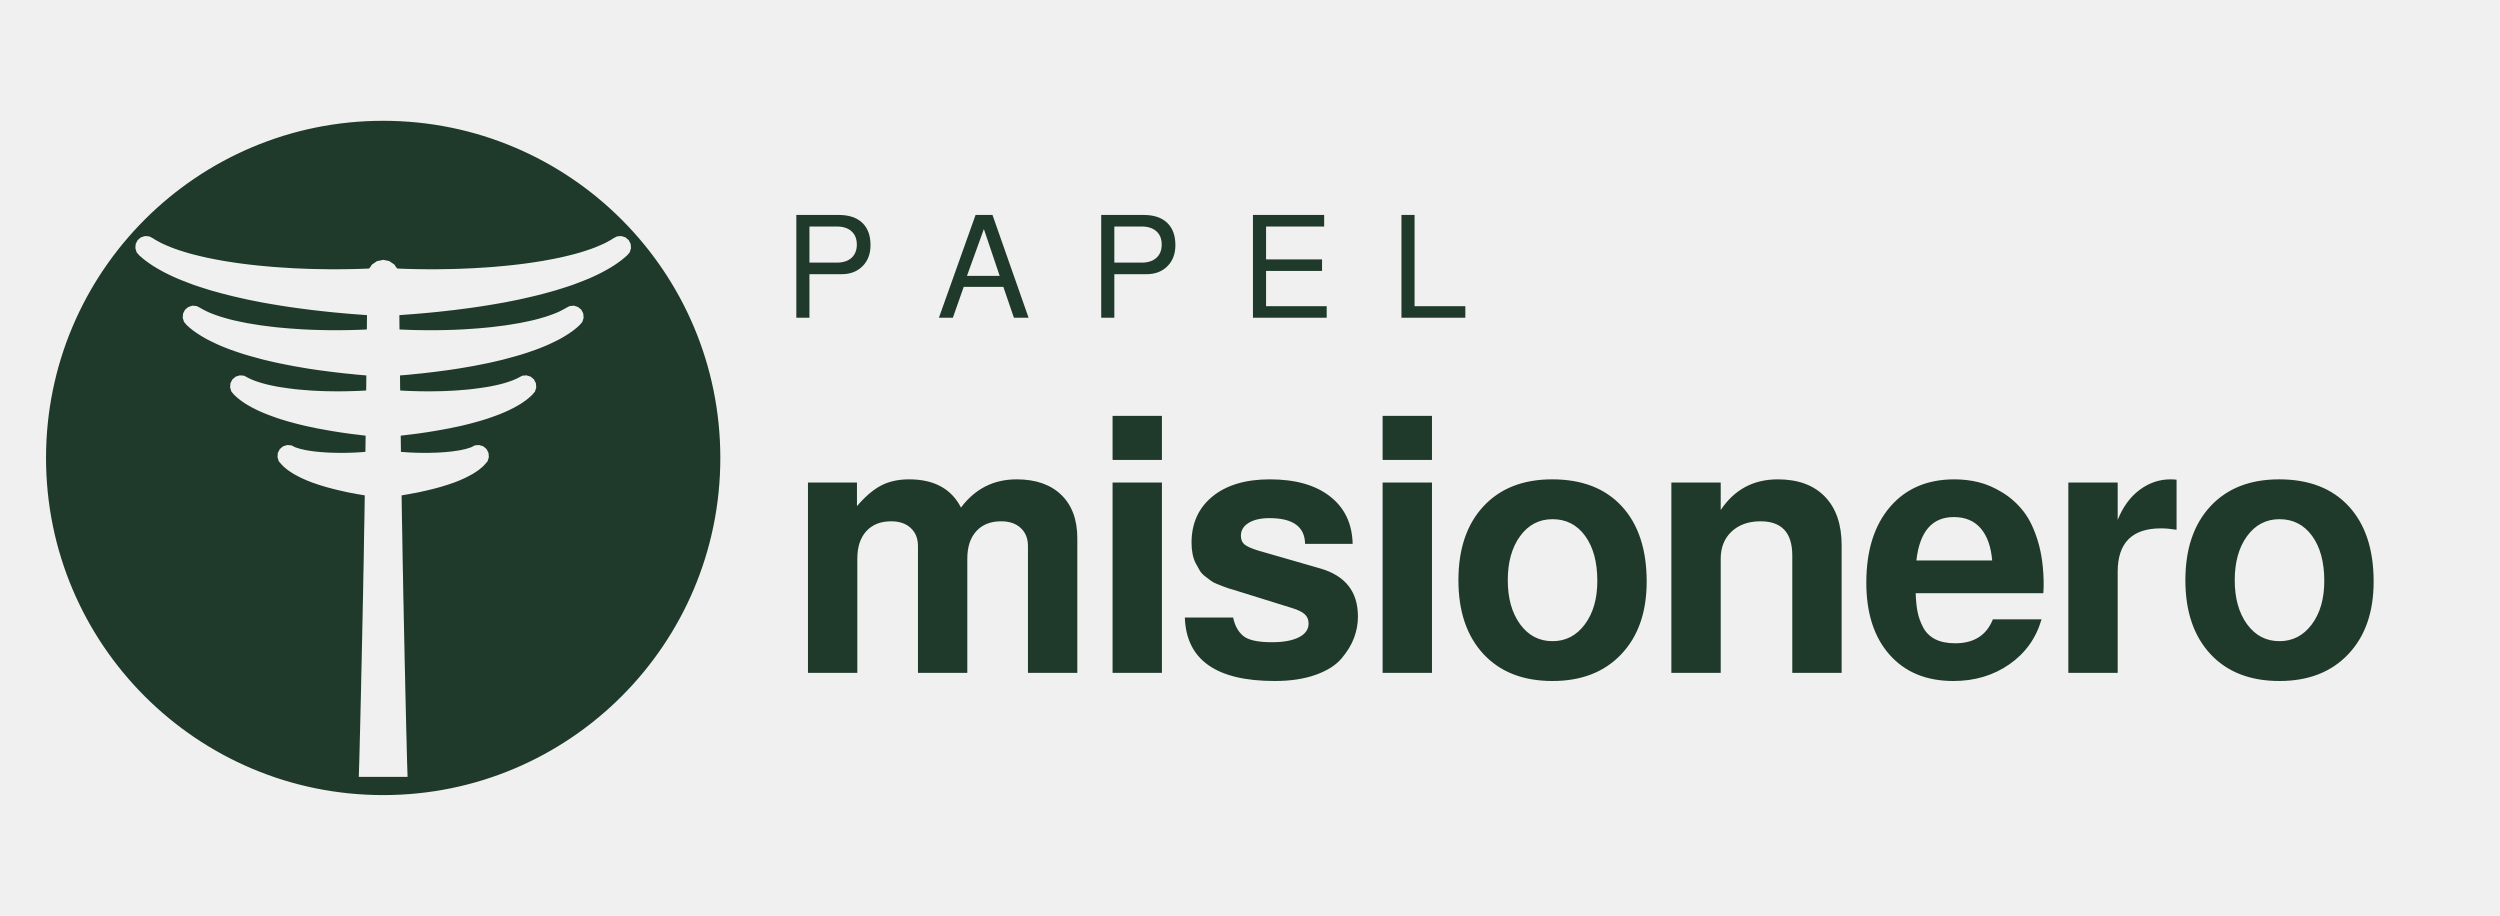
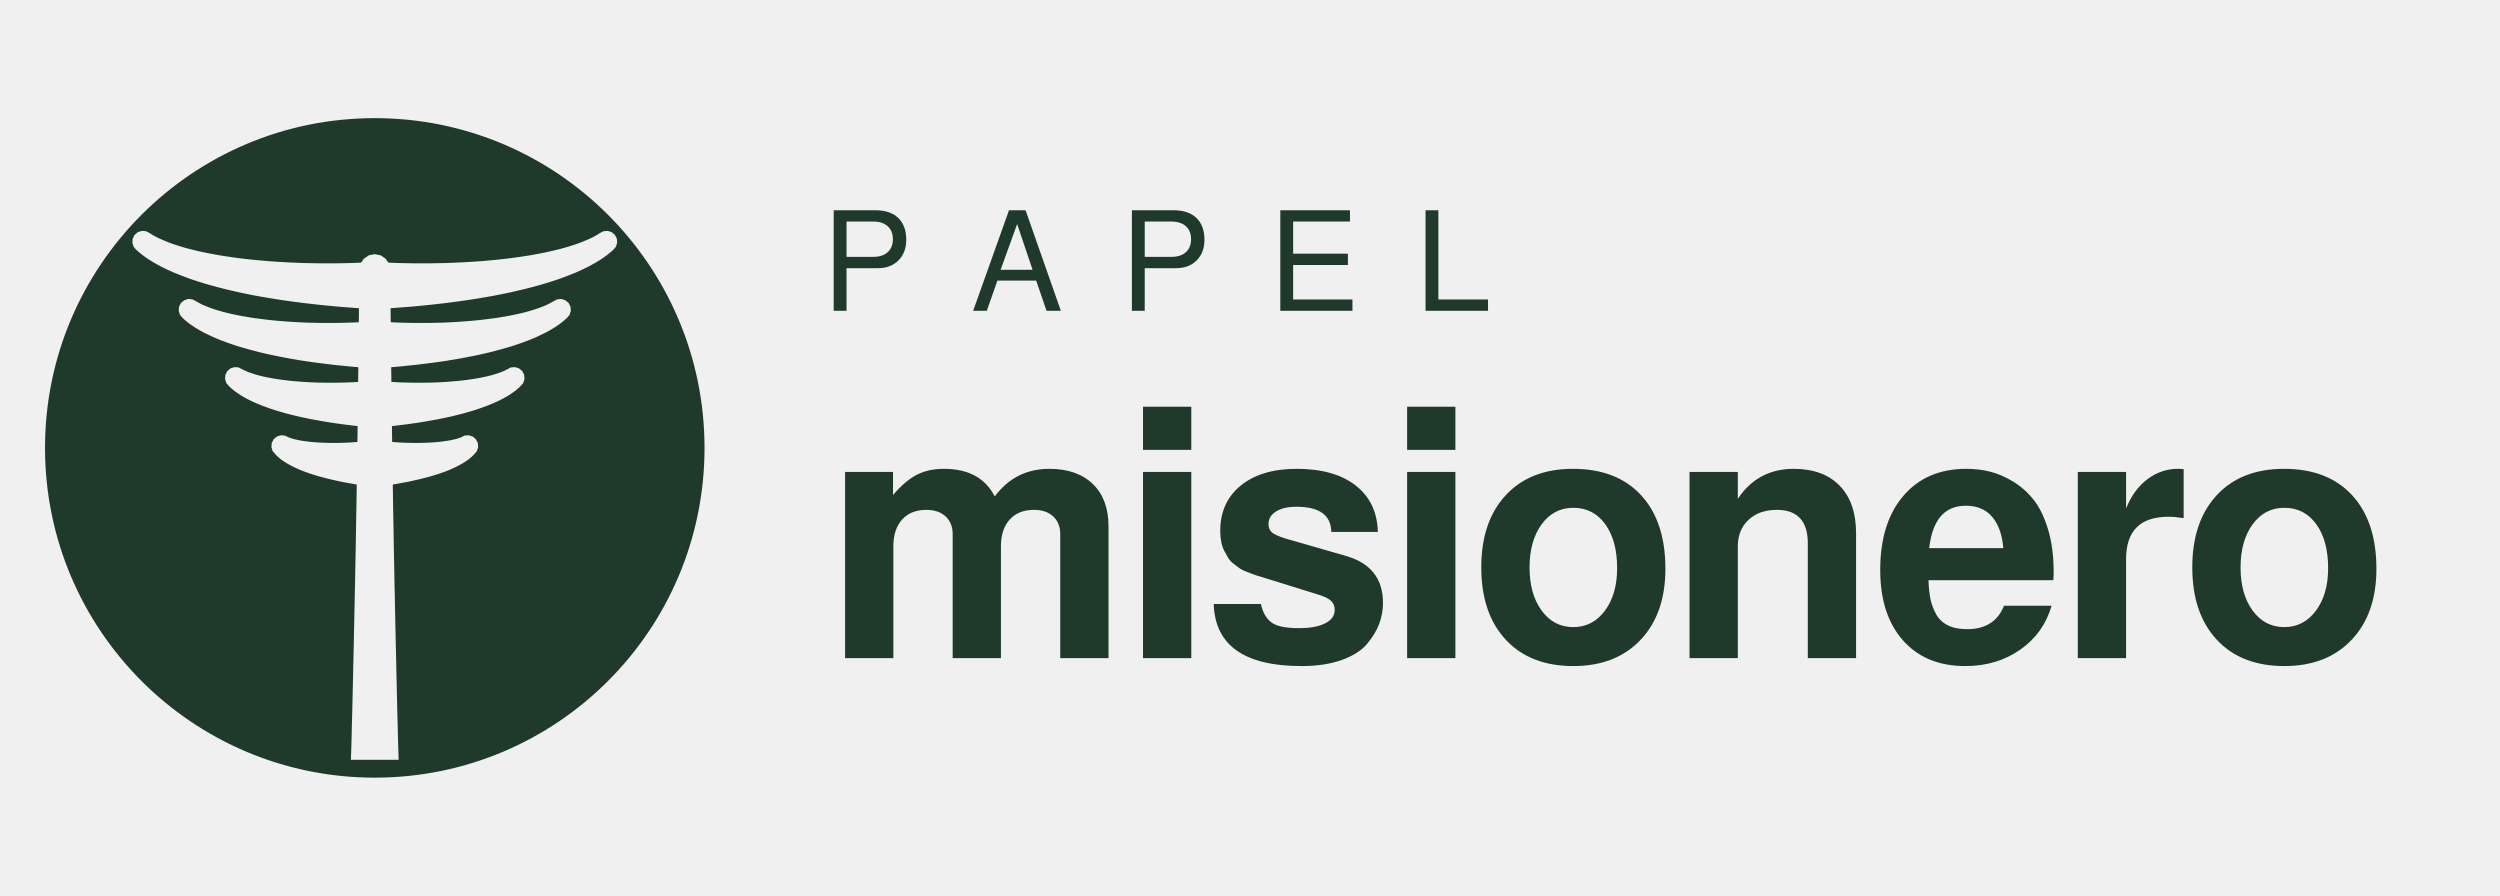
- <svg xmlns="http://www.w3.org/2000/svg" viewBox="0 0 535 196" width="535" height="196">
+ <svg xmlns="http://www.w3.org/2000/svg" viewBox="0 0 547 196" width="547" height="196">
  <g transform="translate(4 20) scale(1.3)">
    <mask id="iA51F3A2B" maskUnits="userSpaceOnUse" x="0" y="0" width="120" height="120">
      <g fill="#fff" stroke="#fff">
        <circle cx="60" cy="60" r="55" />
      </g>
      <g fill="#000" stroke="#000">
        <path d="M60.00 29.18 L58.71 29.27 L57.44 29.33 L56.16 29.38 L54.90 29.41 L53.65 29.43 L52.41 29.44 L51.18 29.44 L49.96 29.42 L48.75 29.40 L47.56 29.37 L46.38 29.32 L45.21 29.27 L44.06 29.20 L42.93 29.13 L41.82 29.05 L40.72 28.95 L39.64 28.85 L38.58 28.74 L37.55 28.62 L36.53 28.49 L35.53 28.35 L34.56 28.20 L33.61 28.05 L32.69 27.88 L31.79 27.71 L30.91 27.53 L30.07 27.34 L29.25 27.14 L28.45 26.94 L27.69 26.73 L26.96 26.51 L26.25 26.28 L25.58 26.05 L24.94 25.81 L24.34 25.56 L23.76 25.31 L23.22 25.06 L22.72 24.79 L22.25 24.53 L21.81 24.25 L21.36 24.02 L20.86 23.98 L20.37 24.13 L19.98 24.46 L19.75 24.91 L19.71 25.41 L19.86 25.90 L20.19 26.29 L20.67 26.71 L21.18 27.12 L21.73 27.52 L22.32 27.92 L22.94 28.30 L23.59 28.67 L24.27 29.04 L24.98 29.39 L25.72 29.74 L26.50 30.08 L27.30 30.40 L28.13 30.72 L28.98 31.04 L29.87 31.34 L30.78 31.63 L31.71 31.92 L32.67 32.19 L33.66 32.46 L34.67 32.72 L35.70 32.97 L36.75 33.21 L37.82 33.45 L38.92 33.67 L40.03 33.89 L41.16 34.09 L42.32 34.29 L43.49 34.48 L44.67 34.66 L45.88 34.83 L47.09 34.99 L48.33 35.15 L49.58 35.29 L50.84 35.43 L52.11 35.56 L53.40 35.68 L54.70 35.79 L56.01 35.89 L57.33 35.99 L58.66 36.08 L60.00 36.18 Z" />
        <path d="M60.00 36.18 L61.34 36.08 L62.67 35.99 L63.99 35.89 L65.30 35.79 L66.60 35.68 L67.89 35.56 L69.16 35.43 L70.42 35.29 L71.67 35.15 L72.91 34.99 L74.12 34.83 L75.33 34.66 L76.51 34.48 L77.68 34.29 L78.84 34.09 L79.97 33.89 L81.08 33.67 L82.18 33.45 L83.25 33.21 L84.30 32.97 L85.33 32.72 L86.34 32.46 L87.33 32.19 L88.29 31.92 L89.22 31.63 L90.13 31.34 L91.02 31.04 L91.87 30.72 L92.70 30.40 L93.50 30.08 L94.28 29.74 L95.02 29.39 L95.73 29.04 L96.41 28.67 L97.06 28.30 L97.68 27.92 L98.27 27.52 L98.82 27.12 L99.33 26.71 L99.81 26.29 L100.14 25.90 L100.29 25.41 L100.25 24.91 L100.02 24.46 L99.63 24.13 L99.14 23.98 L98.64 24.02 L98.19 24.25 L97.75 24.53 L97.28 24.79 L96.78 25.06 L96.24 25.31 L95.66 25.56 L95.06 25.81 L94.42 26.05 L93.75 26.28 L93.04 26.51 L92.31 26.73 L91.55 26.94 L90.75 27.14 L89.93 27.34 L89.09 27.53 L88.21 27.71 L87.31 27.88 L86.39 28.05 L85.44 28.20 L84.47 28.35 L83.47 28.49 L82.45 28.62 L81.42 28.74 L80.36 28.85 L79.28 28.95 L78.18 29.05 L77.07 29.13 L75.94 29.20 L74.79 29.27 L73.62 29.32 L72.44 29.37 L71.25 29.40 L70.04 29.42 L68.82 29.44 L67.59 29.44 L66.35 29.43 L65.10 29.41 L63.84 29.38 L62.56 29.33 L61.29 29.27 L60.00 29.18 Z" />
        <path d="M60.00 39.16 L58.98 39.26 L57.96 39.32 L56.95 39.37 L55.94 39.41 L54.94 39.44 L53.95 39.46 L52.97 39.47 L52.00 39.47 L51.04 39.47 L50.09 39.45 L49.15 39.43 L48.22 39.40 L47.31 39.36 L46.41 39.31 L45.52 39.25 L44.64 39.19 L43.79 39.12 L42.94 39.04 L42.12 38.96 L41.31 38.86 L40.51 38.76 L39.74 38.66 L38.98 38.54 L38.25 38.42 L37.53 38.30 L36.84 38.16 L36.16 38.02 L35.51 37.88 L34.88 37.73 L34.27 37.57 L33.69 37.40 L33.13 37.24 L32.60 37.06 L32.09 36.88 L31.61 36.70 L31.15 36.51 L30.73 36.32 L30.33 36.12 L29.96 35.92 L29.61 35.72 L29.16 35.49 L28.66 35.44 L28.17 35.60 L27.78 35.92 L27.55 36.37 L27.51 36.88 L27.66 37.36 L27.99 37.75 L28.38 38.11 L28.79 38.45 L29.24 38.79 L29.71 39.11 L30.21 39.43 L30.73 39.74 L31.28 40.05 L31.86 40.34 L32.46 40.63 L33.08 40.92 L33.72 41.19 L34.39 41.46 L35.08 41.72 L35.79 41.97 L36.52 42.22 L37.27 42.46 L38.05 42.69 L38.84 42.91 L39.65 43.13 L40.47 43.35 L41.32 43.55 L42.18 43.75 L43.06 43.94 L43.96 44.12 L44.87 44.30 L45.79 44.47 L46.73 44.63 L47.68 44.79 L48.65 44.94 L49.63 45.08 L50.62 45.21 L51.62 45.34 L52.64 45.46 L53.66 45.58 L54.70 45.68 L55.74 45.79 L56.79 45.88 L57.85 45.97 L58.92 46.06 L60.00 46.16 Z" />
        <path d="M60.00 46.16 L61.08 46.06 L62.15 45.97 L63.21 45.88 L64.26 45.79 L65.30 45.68 L66.34 45.58 L67.36 45.46 L68.38 45.34 L69.38 45.21 L70.37 45.08 L71.35 44.94 L72.32 44.79 L73.27 44.63 L74.21 44.47 L75.13 44.30 L76.04 44.12 L76.94 43.94 L77.82 43.75 L78.68 43.55 L79.53 43.35 L80.35 43.13 L81.16 42.91 L81.95 42.69 L82.73 42.46 L83.48 42.22 L84.21 41.97 L84.92 41.72 L85.61 41.46 L86.28 41.19 L86.92 40.92 L87.54 40.63 L88.14 40.34 L88.72 40.05 L89.27 39.74 L89.79 39.43 L90.29 39.11 L90.76 38.79 L91.21 38.45 L91.62 38.11 L92.01 37.75 L92.34 37.36 L92.49 36.88 L92.45 36.37 L92.22 35.92 L91.83 35.60 L91.34 35.44 L90.84 35.49 L90.39 35.72 L90.04 35.92 L89.67 36.12 L89.27 36.32 L88.85 36.51 L88.39 36.70 L87.91 36.88 L87.40 37.06 L86.87 37.24 L86.31 37.40 L85.73 37.57 L85.12 37.73 L84.49 37.88 L83.84 38.02 L83.16 38.16 L82.47 38.30 L81.75 38.42 L81.02 38.54 L80.26 38.66 L79.49 38.76 L78.69 38.86 L77.88 38.96 L77.06 39.04 L76.21 39.12 L75.36 39.19 L74.48 39.25 L73.59 39.31 L72.69 39.36 L71.78 39.40 L70.85 39.43 L69.91 39.45 L68.96 39.47 L68.00 39.47 L67.03 39.47 L66.05 39.46 L65.06 39.44 L64.06 39.41 L63.05 39.37 L62.04 39.32 L61.02 39.26 L60.00 39.16 Z" />
        <path d="M60.00 49.15 L59.24 49.24 L58.48 49.31 L57.73 49.36 L56.98 49.41 L56.24 49.45 L55.50 49.48 L54.77 49.50 L54.05 49.52 L53.33 49.53 L52.63 49.53 L51.93 49.53 L51.23 49.52 L50.55 49.51 L49.88 49.49 L49.22 49.46 L48.57 49.43 L47.93 49.39 L47.30 49.34 L46.69 49.29 L46.08 49.24 L45.49 49.18 L44.92 49.11 L44.36 49.04 L43.81 48.96 L43.27 48.88 L42.76 48.80 L42.26 48.71 L41.77 48.61 L41.30 48.51 L40.85 48.41 L40.42 48.30 L40.01 48.19 L39.61 48.07 L39.24 47.95 L38.88 47.83 L38.55 47.71 L38.23 47.58 L37.94 47.45 L37.66 47.32 L37.41 47.19 L36.96 46.95 L36.46 46.91 L35.97 47.06 L35.58 47.39 L35.35 47.84 L35.31 48.35 L35.46 48.83 L35.79 49.22 L36.08 49.50 L36.40 49.78 L36.74 50.05 L37.10 50.31 L37.48 50.57 L37.88 50.82 L38.30 51.06 L38.73 51.30 L39.19 51.53 L39.66 51.76 L40.15 51.98 L40.65 52.19 L41.17 52.40 L41.71 52.60 L42.26 52.80 L42.83 53.00 L43.42 53.19 L44.01 53.37 L44.63 53.55 L45.25 53.72 L45.89 53.89 L46.54 54.05 L47.20 54.21 L47.88 54.36 L48.57 54.50 L49.27 54.65 L49.98 54.78 L50.70 54.91 L51.43 55.04 L52.16 55.16 L52.91 55.28 L53.67 55.39 L54.44 55.50 L55.21 55.60 L55.99 55.69 L56.78 55.79 L57.58 55.88 L58.38 55.96 L59.19 56.05 L60.00 56.15 Z" />
        <path d="M60.00 56.15 L60.81 56.05 L61.62 55.96 L62.42 55.88 L63.22 55.79 L64.01 55.69 L64.79 55.60 L65.56 55.50 L66.33 55.39 L67.09 55.28 L67.84 55.16 L68.57 55.04 L69.30 54.91 L70.02 54.78 L70.73 54.65 L71.43 54.50 L72.12 54.36 L72.80 54.21 L73.46 54.05 L74.11 53.89 L74.75 53.72 L75.37 53.55 L75.99 53.37 L76.58 53.19 L77.17 53.00 L77.74 52.80 L78.29 52.60 L78.83 52.40 L79.35 52.19 L79.85 51.98 L80.34 51.76 L80.81 51.53 L81.27 51.30 L81.70 51.06 L82.12 50.82 L82.52 50.57 L82.90 50.31 L83.26 50.05 L83.60 49.78 L83.92 49.50 L84.21 49.22 L84.54 48.83 L84.69 48.35 L84.65 47.84 L84.42 47.39 L84.03 47.06 L83.54 46.91 L83.04 46.95 L82.59 47.19 L82.34 47.32 L82.06 47.45 L81.77 47.58 L81.45 47.71 L81.12 47.83 L80.76 47.95 L80.39 48.07 L79.99 48.19 L79.58 48.30 L79.15 48.41 L78.70 48.51 L78.23 48.61 L77.74 48.71 L77.24 48.80 L76.73 48.88 L76.19 48.96 L75.64 49.04 L75.08 49.11 L74.51 49.18 L73.92 49.24 L73.31 49.29 L72.70 49.34 L72.07 49.39 L71.43 49.43 L70.78 49.46 L70.12 49.49 L69.45 49.51 L68.77 49.52 L68.07 49.53 L67.37 49.53 L66.67 49.53 L65.95 49.52 L65.23 49.50 L64.50 49.48 L63.76 49.45 L63.02 49.41 L62.27 49.36 L61.52 49.31 L60.76 49.24 L60.00 49.15 Z" />
        <path d="M60.00 59.13 L59.50 59.23 L59.01 59.30 L58.51 59.36 L58.02 59.41 L57.53 59.46 L57.05 59.50 L56.57 59.54 L56.10 59.57 L55.63 59.60 L55.16 59.62 L54.70 59.64 L54.25 59.65 L53.80 59.66 L53.36 59.66 L52.92 59.66 L52.49 59.66 L52.07 59.65 L51.66 59.64 L51.26 59.63 L50.86 59.61 L50.47 59.59 L50.10 59.56 L49.73 59.54 L49.37 59.50 L49.02 59.47 L48.68 59.43 L48.35 59.39 L48.03 59.34 L47.73 59.30 L47.44 59.25 L47.15 59.20 L46.88 59.14 L46.63 59.08 L46.38 59.03 L46.15 58.97 L45.94 58.90 L45.74 58.84 L45.55 58.78 L45.37 58.72 L45.21 58.65 L44.76 58.42 L44.26 58.38 L43.77 58.53 L43.38 58.86 L43.15 59.31 L43.11 59.81 L43.26 60.30 L43.59 60.68 L43.79 60.90 L44.01 61.11 L44.25 61.31 L44.49 61.51 L44.75 61.70 L45.03 61.89 L45.31 62.07 L45.61 62.25 L45.92 62.42 L46.24 62.59 L46.57 62.76 L46.91 62.92 L47.27 63.08 L47.63 63.24 L48.01 63.39 L48.39 63.54 L48.79 63.68 L49.19 63.82 L49.61 63.96 L50.03 64.09 L50.46 64.22 L50.90 64.35 L51.35 64.47 L51.81 64.59 L52.27 64.71 L52.74 64.82 L53.22 64.93 L53.71 65.04 L54.20 65.15 L54.70 65.25 L55.21 65.34 L55.72 65.44 L56.24 65.53 L56.76 65.62 L57.29 65.70 L57.82 65.79 L58.36 65.87 L58.90 65.95 L59.45 66.03 L60.00 66.13 Z" />
        <path d="M60.00 66.13 L60.55 66.03 L61.10 65.95 L61.64 65.87 L62.18 65.79 L62.71 65.70 L63.24 65.62 L63.76 65.53 L64.28 65.44 L64.79 65.34 L65.30 65.25 L65.80 65.15 L66.29 65.04 L66.78 64.93 L67.26 64.82 L67.73 64.71 L68.19 64.59 L68.65 64.47 L69.10 64.35 L69.54 64.22 L69.97 64.09 L70.39 63.96 L70.81 63.82 L71.21 63.68 L71.61 63.54 L71.99 63.39 L72.37 63.24 L72.73 63.08 L73.09 62.92 L73.43 62.76 L73.76 62.59 L74.08 62.42 L74.39 62.25 L74.69 62.07 L74.97 61.89 L75.25 61.70 L75.51 61.51 L75.75 61.31 L75.99 61.11 L76.21 60.90 L76.41 60.68 L76.74 60.30 L76.89 59.81 L76.85 59.31 L76.62 58.86 L76.23 58.53 L75.74 58.38 L75.24 58.42 L74.79 58.65 L74.63 58.72 L74.45 58.78 L74.26 58.84 L74.06 58.90 L73.85 58.97 L73.62 59.03 L73.37 59.08 L73.12 59.14 L72.85 59.20 L72.56 59.25 L72.27 59.30 L71.97 59.34 L71.65 59.39 L71.32 59.43 L70.98 59.47 L70.63 59.50 L70.27 59.54 L69.90 59.56 L69.53 59.59 L69.14 59.61 L68.74 59.63 L68.34 59.64 L67.93 59.65 L67.51 59.66 L67.08 59.66 L66.64 59.66 L66.20 59.66 L65.75 59.65 L65.30 59.64 L64.84 59.62 L64.37 59.60 L63.90 59.57 L63.43 59.54 L62.95 59.50 L62.47 59.46 L61.98 59.41 L61.49 59.36 L60.99 59.30 L60.50 59.23 L60.00 59.13 Z" />
        <path d="M63.50 112.00 L63.44 110.13 L63.39 108.30 L63.35 106.50 L63.30 104.73 L63.26 102.99 L63.22 101.27 L63.18 99.57 L63.14 97.89 L63.11 96.22 L63.07 94.55 L63.03 92.89 L63.00 91.23 L62.96 89.57 L62.93 87.90 L62.89 86.22 L62.86 84.53 L62.82 82.82 L62.79 81.08 L62.76 79.32 L62.72 77.54 L62.69 75.72 L62.66 73.86 L62.63 71.96 L62.59 70.02 L62.56 68.04 L62.53 66.00 L62.50 63.90 L62.47 61.75 L62.43 59.54 L62.40 57.25 L62.37 54.90 L62.34 52.48 L62.31 49.98 L62.28 47.40 L62.25 44.73 L62.22 41.98 L62.19 39.13 L62.16 36.19 L62.13 33.14 L62.10 30.00 L61.94 29.20 L61.48 28.52 L60.80 28.06 L60.00 27.90 L59.20 28.06 L58.52 28.52 L58.06 29.20 L57.90 30.00 L57.87 33.14 L57.84 36.19 L57.81 39.13 L57.78 41.98 L57.75 44.73 L57.72 47.40 L57.69 49.98 L57.66 52.48 L57.63 54.90 L57.60 57.25 L57.57 59.54 L57.53 61.75 L57.50 63.90 L57.47 66.00 L57.44 68.04 L57.41 70.02 L57.37 71.96 L57.34 73.86 L57.31 75.72 L57.28 77.54 L57.24 79.32 L57.21 81.08 L57.18 82.82 L57.14 84.53 L57.11 86.22 L57.07 87.90 L57.04 89.57 L57.00 91.23 L56.97 92.89 L56.93 94.55 L56.89 96.22 L56.86 97.89 L56.82 99.57 L56.78 101.27 L56.74 102.99 L56.70 104.73 L56.65 106.50 L56.61 108.30 L56.56 110.13 L56.50 112.00 Z" />
      </g>
    </mask>
    <rect width="120" height="120" fill="#1F3A2B" mask="url(#iA51F3A2B)" />
  </g>
-   <path d="M186.288 46.458Q186.288 49.265 184.583 50.97Q182.878 52.675 180.132 52.675H173.221V62.0H170.414V40.0H179.498Q182.757 40.0 184.523 41.675Q186.288 43.35 186.288 46.458ZM173.221 50.2H179.075Q181.097 50.2 182.229 49.174Q183.361 48.148 183.361 46.337Q183.361 44.527 182.229 43.501Q181.097 42.475 179.075 42.475H173.221Z M214.716 55.391H206.236L203.912 62.0H200.925L208.771 40.0H212.392L220.118 62.0H216.979ZM213.931 53.037 210.551 43.018 206.93 53.037Z M251.534 46.458Q251.534 49.265 249.829 50.97Q248.123 52.675 245.377 52.675H238.466V62.0H235.66V40.0H244.743Q248.003 40.0 249.768 41.675Q251.534 43.35 251.534 46.458ZM238.466 50.2H244.321Q246.343 50.2 247.475 49.174Q248.606 48.148 248.606 46.337Q248.606 44.527 247.475 43.501Q246.343 42.475 244.321 42.475H238.466Z M270.938 51.981V59.525H283.915V62.0H268.132V40.0H283.372V42.475H270.938V49.506H282.919V51.981Z M302.716 40.0V59.525H313.58V62.0H299.909V40.0Z M172.904 97.259H183.391V102.314Q186.032 99.221 188.559 97.901Q191.086 96.58 194.557 96.58Q202.554 96.58 205.647 102.616Q210.174 96.58 217.568 96.58Q223.679 96.58 227.112 99.9Q230.545 103.219 230.545 109.18V138.0H219.982V110.84Q219.982 108.425 218.436 106.992Q216.889 105.558 214.248 105.558Q210.853 105.558 208.929 107.671Q207.005 109.783 207.005 113.556V138.0H196.443V110.84Q196.443 108.425 194.896 106.992Q193.35 105.558 190.709 105.558Q187.314 105.558 185.39 107.671Q183.466 109.783 183.466 113.556V138.0H172.904Z M248.652 97.259V138.0H238.089V97.259ZM248.652 83.0V92.431H238.089V83.0Z M263.892 126.155Q264.42 128.72 266.042 130.078Q267.664 131.436 272.191 131.436Q275.888 131.436 277.962 130.38Q280.037 129.324 280.037 127.438Q280.037 126.23 279.245 125.476Q278.453 124.722 276.491 124.118L263.892 120.195Q263.816 120.195 262.986 119.931Q262.156 119.667 261.817 119.516Q261.477 119.365 260.572 119.025Q259.667 118.686 259.176 118.309Q258.686 117.931 257.931 117.366Q257.177 116.8 256.762 116.121Q256.347 115.442 255.894 114.574Q255.442 113.706 255.215 112.575Q254.989 111.443 254.989 110.16Q254.989 103.898 259.478 100.239Q263.967 96.58 271.738 96.58Q279.962 96.58 284.639 100.239Q289.317 103.898 289.468 110.387H279.283Q279.207 104.879 271.663 104.879Q268.871 104.879 267.211 105.898Q265.551 106.916 265.551 108.652Q265.551 109.859 266.306 110.5Q267.06 111.141 269.248 111.82L282.602 115.668Q290.599 118.007 290.599 125.929Q290.599 128.267 289.77 130.493Q288.94 132.719 287.091 134.907Q285.243 137.095 281.546 138.415Q277.849 139.735 272.794 139.735Q254.008 139.735 253.556 126.155Z M306.443 97.259V138.0H295.881V97.259ZM306.443 83.0V92.431H295.881V83.0Z M332.17 96.58Q341.752 96.58 347.071 102.352Q352.39 108.123 352.39 118.46Q352.39 128.267 346.957 134.001Q341.525 139.735 332.246 139.735Q322.815 139.735 317.458 133.964Q312.102 128.192 312.102 118.158Q312.102 108.123 317.458 102.352Q322.815 96.58 332.17 96.58ZM332.246 105.106Q327.945 105.106 325.305 108.727Q322.664 112.348 322.664 118.158Q322.664 123.967 325.305 127.588Q327.945 131.21 332.246 131.21Q336.471 131.21 339.149 127.626Q341.827 124.043 341.827 118.309Q341.827 112.273 339.224 108.689Q336.621 105.106 332.246 105.106Z M357.671 97.259H368.233V103.144Q372.609 96.58 380.455 96.58Q386.944 96.58 390.527 100.277Q394.111 103.974 394.111 110.689V138.0H383.549V112.877Q383.549 105.558 376.759 105.558Q372.911 105.558 370.572 107.746Q368.233 109.934 368.233 113.556V138.0H357.671Z M418.254 96.58Q420.894 96.58 423.384 97.184Q425.874 97.787 428.477 99.372Q431.08 100.956 433.003 103.408Q434.927 105.86 436.134 109.896Q437.342 113.933 437.342 119.139Q437.342 120.044 437.266 120.949H409.955Q410.03 123.288 410.37 124.986Q410.709 126.683 411.577 128.305Q412.444 129.927 414.142 130.795Q415.84 131.663 418.405 131.663Q424.44 131.663 426.477 126.532H436.889Q435.154 132.568 430.023 136.152Q424.893 139.735 418.027 139.735Q409.351 139.735 404.372 134.115Q399.392 128.494 399.392 118.686Q399.392 108.425 404.447 102.503Q409.502 96.58 418.254 96.58ZM426.326 113.933Q425.949 109.481 423.874 107.067Q421.8 104.653 418.103 104.653Q411.162 104.653 410.106 113.933Z M442.623 97.259H453.185V105.257Q454.845 101.107 457.863 98.844Q460.881 96.58 464.502 96.58Q465.181 96.58 465.785 96.656V107.369Q463.898 107.067 462.465 107.067Q453.185 107.067 453.185 116.347V138.0H442.623Z M487.739 96.58Q497.321 96.58 502.64 102.352Q507.959 108.123 507.959 118.46Q507.959 128.267 502.527 134.001Q497.095 139.735 487.815 139.735Q478.384 139.735 473.027 133.964Q467.671 128.192 467.671 118.158Q467.671 108.123 473.027 102.352Q478.384 96.58 487.739 96.58ZM487.815 105.106Q483.514 105.106 480.874 108.727Q478.233 112.348 478.233 118.158Q478.233 123.967 480.874 127.588Q483.514 131.21 487.815 131.21Q492.04 131.21 494.718 127.626Q497.396 124.043 497.396 118.309Q497.396 112.273 494.794 108.689Q492.191 105.106 487.815 105.106Z" fill="#1F3A2B" transform="translate(0 6)" />
+   <path d="M198.288 46.458Q198.288 49.265 196.583 50.97Q194.878 52.675 192.132 52.675H185.221V62.0H182.414V40.0H191.498Q194.757 40.0 196.523 41.675Q198.288 43.35 198.288 46.458ZM185.221 50.2H191.075Q193.097 50.2 194.229 49.174Q195.361 48.148 195.361 46.337Q195.361 44.527 194.229 43.501Q193.097 42.475 191.075 42.475H185.221Z M226.716 55.391H218.236L215.912 62.0H212.925L220.771 40.0H224.392L232.118 62.0H228.979ZM225.931 53.037 222.551 43.018 218.93 53.037Z M263.534 46.458Q263.534 49.265 261.829 50.97Q260.123 52.675 257.377 52.675H250.466V62.0H247.66V40.0H256.743Q260.003 40.0 261.768 41.675Q263.534 43.35 263.534 46.458ZM250.466 50.2H256.321Q258.343 50.2 259.475 49.174Q260.606 48.148 260.606 46.337Q260.606 44.527 259.475 43.501Q258.343 42.475 256.321 42.475H250.466Z M282.938 51.981V59.525H295.915V62.0H280.132V40.0H295.372V42.475H282.938V49.506H294.919V51.981Z M314.716 40.0V59.525H325.58V62.0H311.909V40.0Z M184.904 97.259H195.391V102.314Q198.032 99.221 200.559 97.901Q203.086 96.58 206.557 96.58Q214.554 96.58 217.647 102.616Q222.174 96.58 229.568 96.58Q235.679 96.58 239.112 99.9Q242.545 103.219 242.545 109.18V138.0H231.982V110.84Q231.982 108.425 230.436 106.992Q228.889 105.558 226.248 105.558Q222.853 105.558 220.929 107.671Q219.005 109.783 219.005 113.556V138.0H208.443V110.84Q208.443 108.425 206.896 106.992Q205.35 105.558 202.709 105.558Q199.314 105.558 197.39 107.671Q195.466 109.783 195.466 113.556V138.0H184.904Z M260.652 97.259V138.0H250.089V97.259ZM260.652 83.0V92.431H250.089V83.0Z M275.892 126.155Q276.42 128.72 278.042 130.078Q279.664 131.436 284.191 131.436Q287.888 131.436 289.962 130.38Q292.037 129.324 292.037 127.438Q292.037 126.23 291.245 125.476Q290.453 124.722 288.491 124.118L275.892 120.195Q275.816 120.195 274.986 119.931Q274.156 119.667 273.817 119.516Q273.477 119.365 272.572 119.025Q271.667 118.686 271.176 118.309Q270.686 117.931 269.931 117.366Q269.177 116.8 268.762 116.121Q268.347 115.442 267.894 114.574Q267.442 113.706 267.215 112.575Q266.989 111.443 266.989 110.16Q266.989 103.898 271.478 100.239Q275.967 96.58 283.738 96.58Q291.962 96.58 296.639 100.239Q301.317 103.898 301.468 110.387H291.283Q291.207 104.879 283.663 104.879Q280.871 104.879 279.211 105.898Q277.551 106.916 277.551 108.652Q277.551 109.859 278.306 110.5Q279.06 111.141 281.248 111.82L294.602 115.668Q302.599 118.007 302.599 125.929Q302.599 128.267 301.77 130.493Q300.94 132.719 299.091 134.907Q297.243 137.095 293.546 138.415Q289.849 139.735 284.794 139.735Q266.008 139.735 265.556 126.155Z M318.443 97.259V138.0H307.881V97.259ZM318.443 83.0V92.431H307.881V83.0Z M344.17 96.58Q353.752 96.58 359.071 102.352Q364.39 108.123 364.39 118.46Q364.39 128.267 358.957 134.001Q353.525 139.735 344.246 139.735Q334.815 139.735 329.458 133.964Q324.102 128.192 324.102 118.158Q324.102 108.123 329.458 102.352Q334.815 96.58 344.17 96.58ZM344.246 105.106Q339.945 105.106 337.305 108.727Q334.664 112.348 334.664 118.158Q334.664 123.967 337.305 127.588Q339.945 131.21 344.246 131.21Q348.471 131.21 351.149 127.626Q353.827 124.043 353.827 118.309Q353.827 112.273 351.224 108.689Q348.621 105.106 344.246 105.106Z M369.671 97.259H380.233V103.144Q384.609 96.58 392.455 96.58Q398.944 96.58 402.527 100.277Q406.111 103.974 406.111 110.689V138.0H395.549V112.877Q395.549 105.558 388.759 105.558Q384.911 105.558 382.572 107.746Q380.233 109.934 380.233 113.556V138.0H369.671Z M430.254 96.58Q432.894 96.58 435.384 97.184Q437.874 97.787 440.477 99.372Q443.08 100.956 445.003 103.408Q446.927 105.86 448.134 109.896Q449.342 113.933 449.342 119.139Q449.342 120.044 449.266 120.949H421.955Q422.03 123.288 422.37 124.986Q422.709 126.683 423.577 128.305Q424.444 129.927 426.142 130.795Q427.84 131.663 430.405 131.663Q436.44 131.663 438.477 126.532H448.889Q447.154 132.568 442.023 136.152Q436.893 139.735 430.027 139.735Q421.351 139.735 416.372 134.115Q411.392 128.494 411.392 118.686Q411.392 108.425 416.447 102.503Q421.502 96.58 430.254 96.58ZM438.326 113.933Q437.949 109.481 435.874 107.067Q433.8 104.653 430.103 104.653Q423.162 104.653 422.106 113.933Z M454.623 97.259H465.185V105.257Q466.845 101.107 469.863 98.844Q472.881 96.58 476.502 96.58Q477.181 96.58 477.785 96.656V107.369Q475.898 107.067 474.465 107.067Q465.185 107.067 465.185 116.347V138.0H454.623Z M499.739 96.58Q509.321 96.58 514.64 102.352Q519.959 108.123 519.959 118.46Q519.959 128.267 514.527 134.001Q509.095 139.735 499.815 139.735Q490.384 139.735 485.027 133.964Q479.671 128.192 479.671 118.158Q479.671 108.123 485.027 102.352Q490.384 96.58 499.739 96.58ZM499.815 105.106Q495.514 105.106 492.874 108.727Q490.233 112.348 490.233 118.158Q490.233 123.967 492.874 127.588Q495.514 131.21 499.815 131.21Q504.04 131.21 506.718 127.626Q509.396 124.043 509.396 118.309Q509.396 112.273 506.794 108.689Q504.191 105.106 499.815 105.106Z" fill="#1F3A2B" transform="translate(0 6)" />
</svg>
